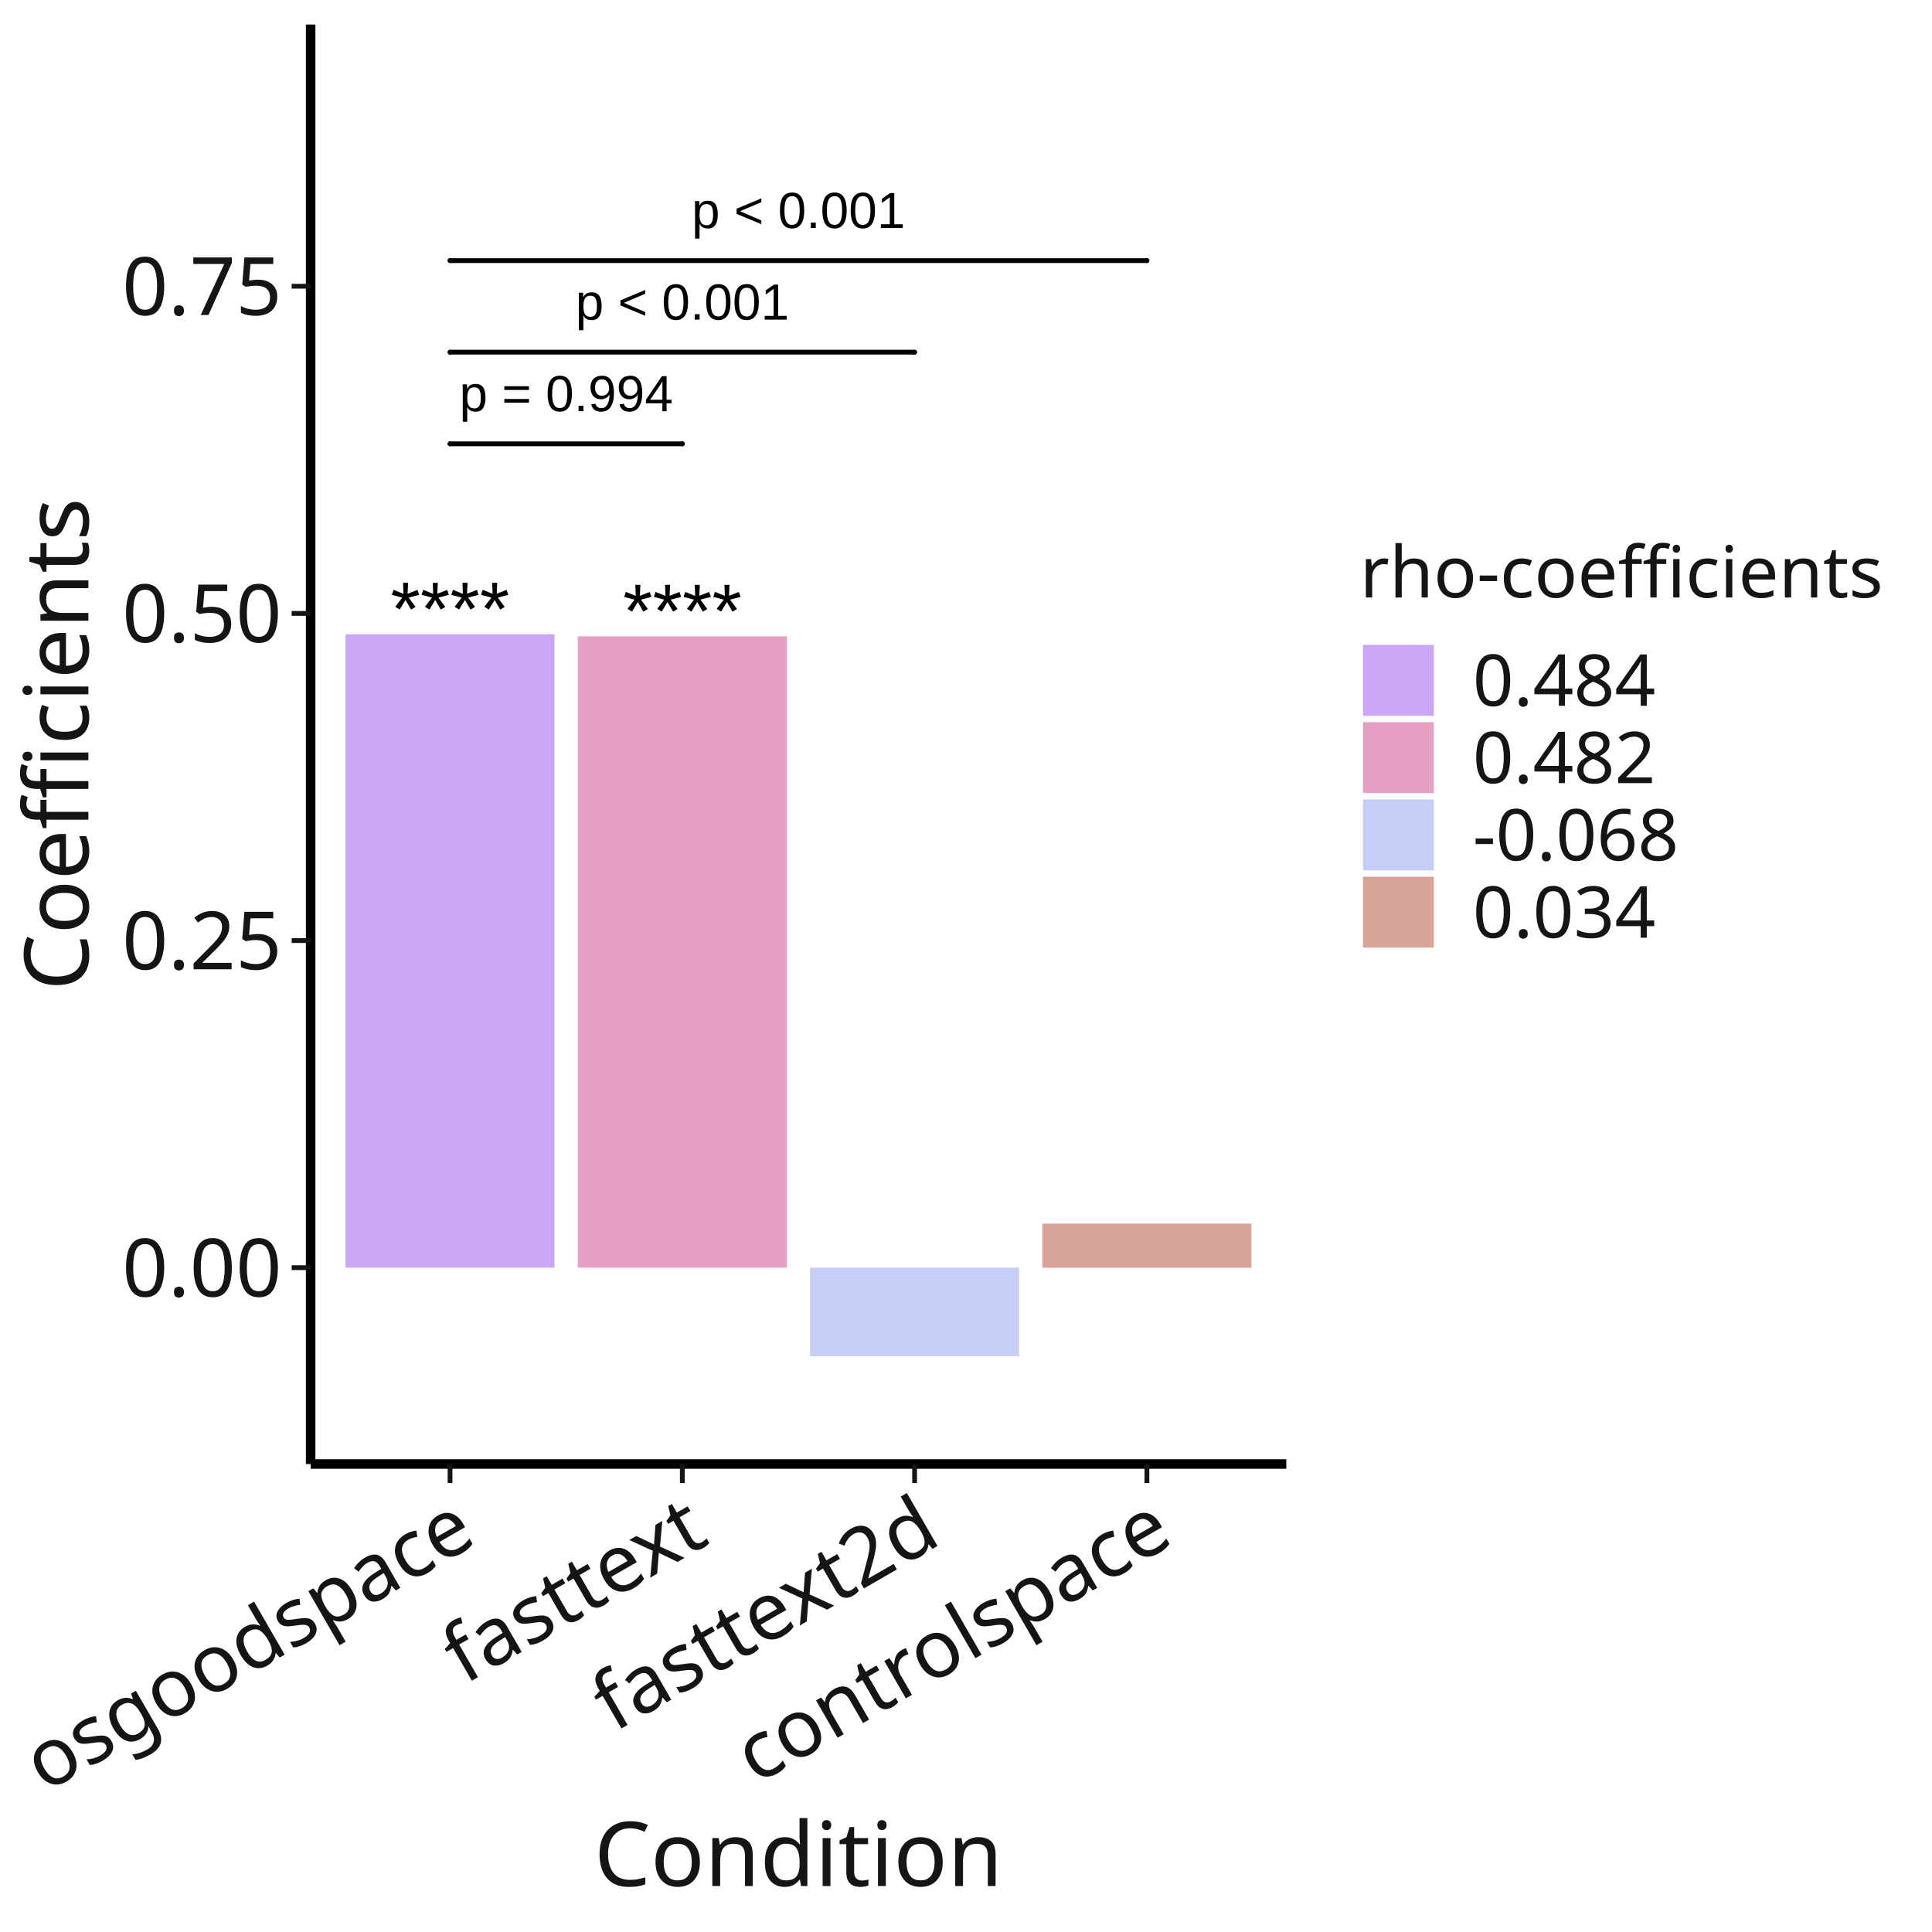
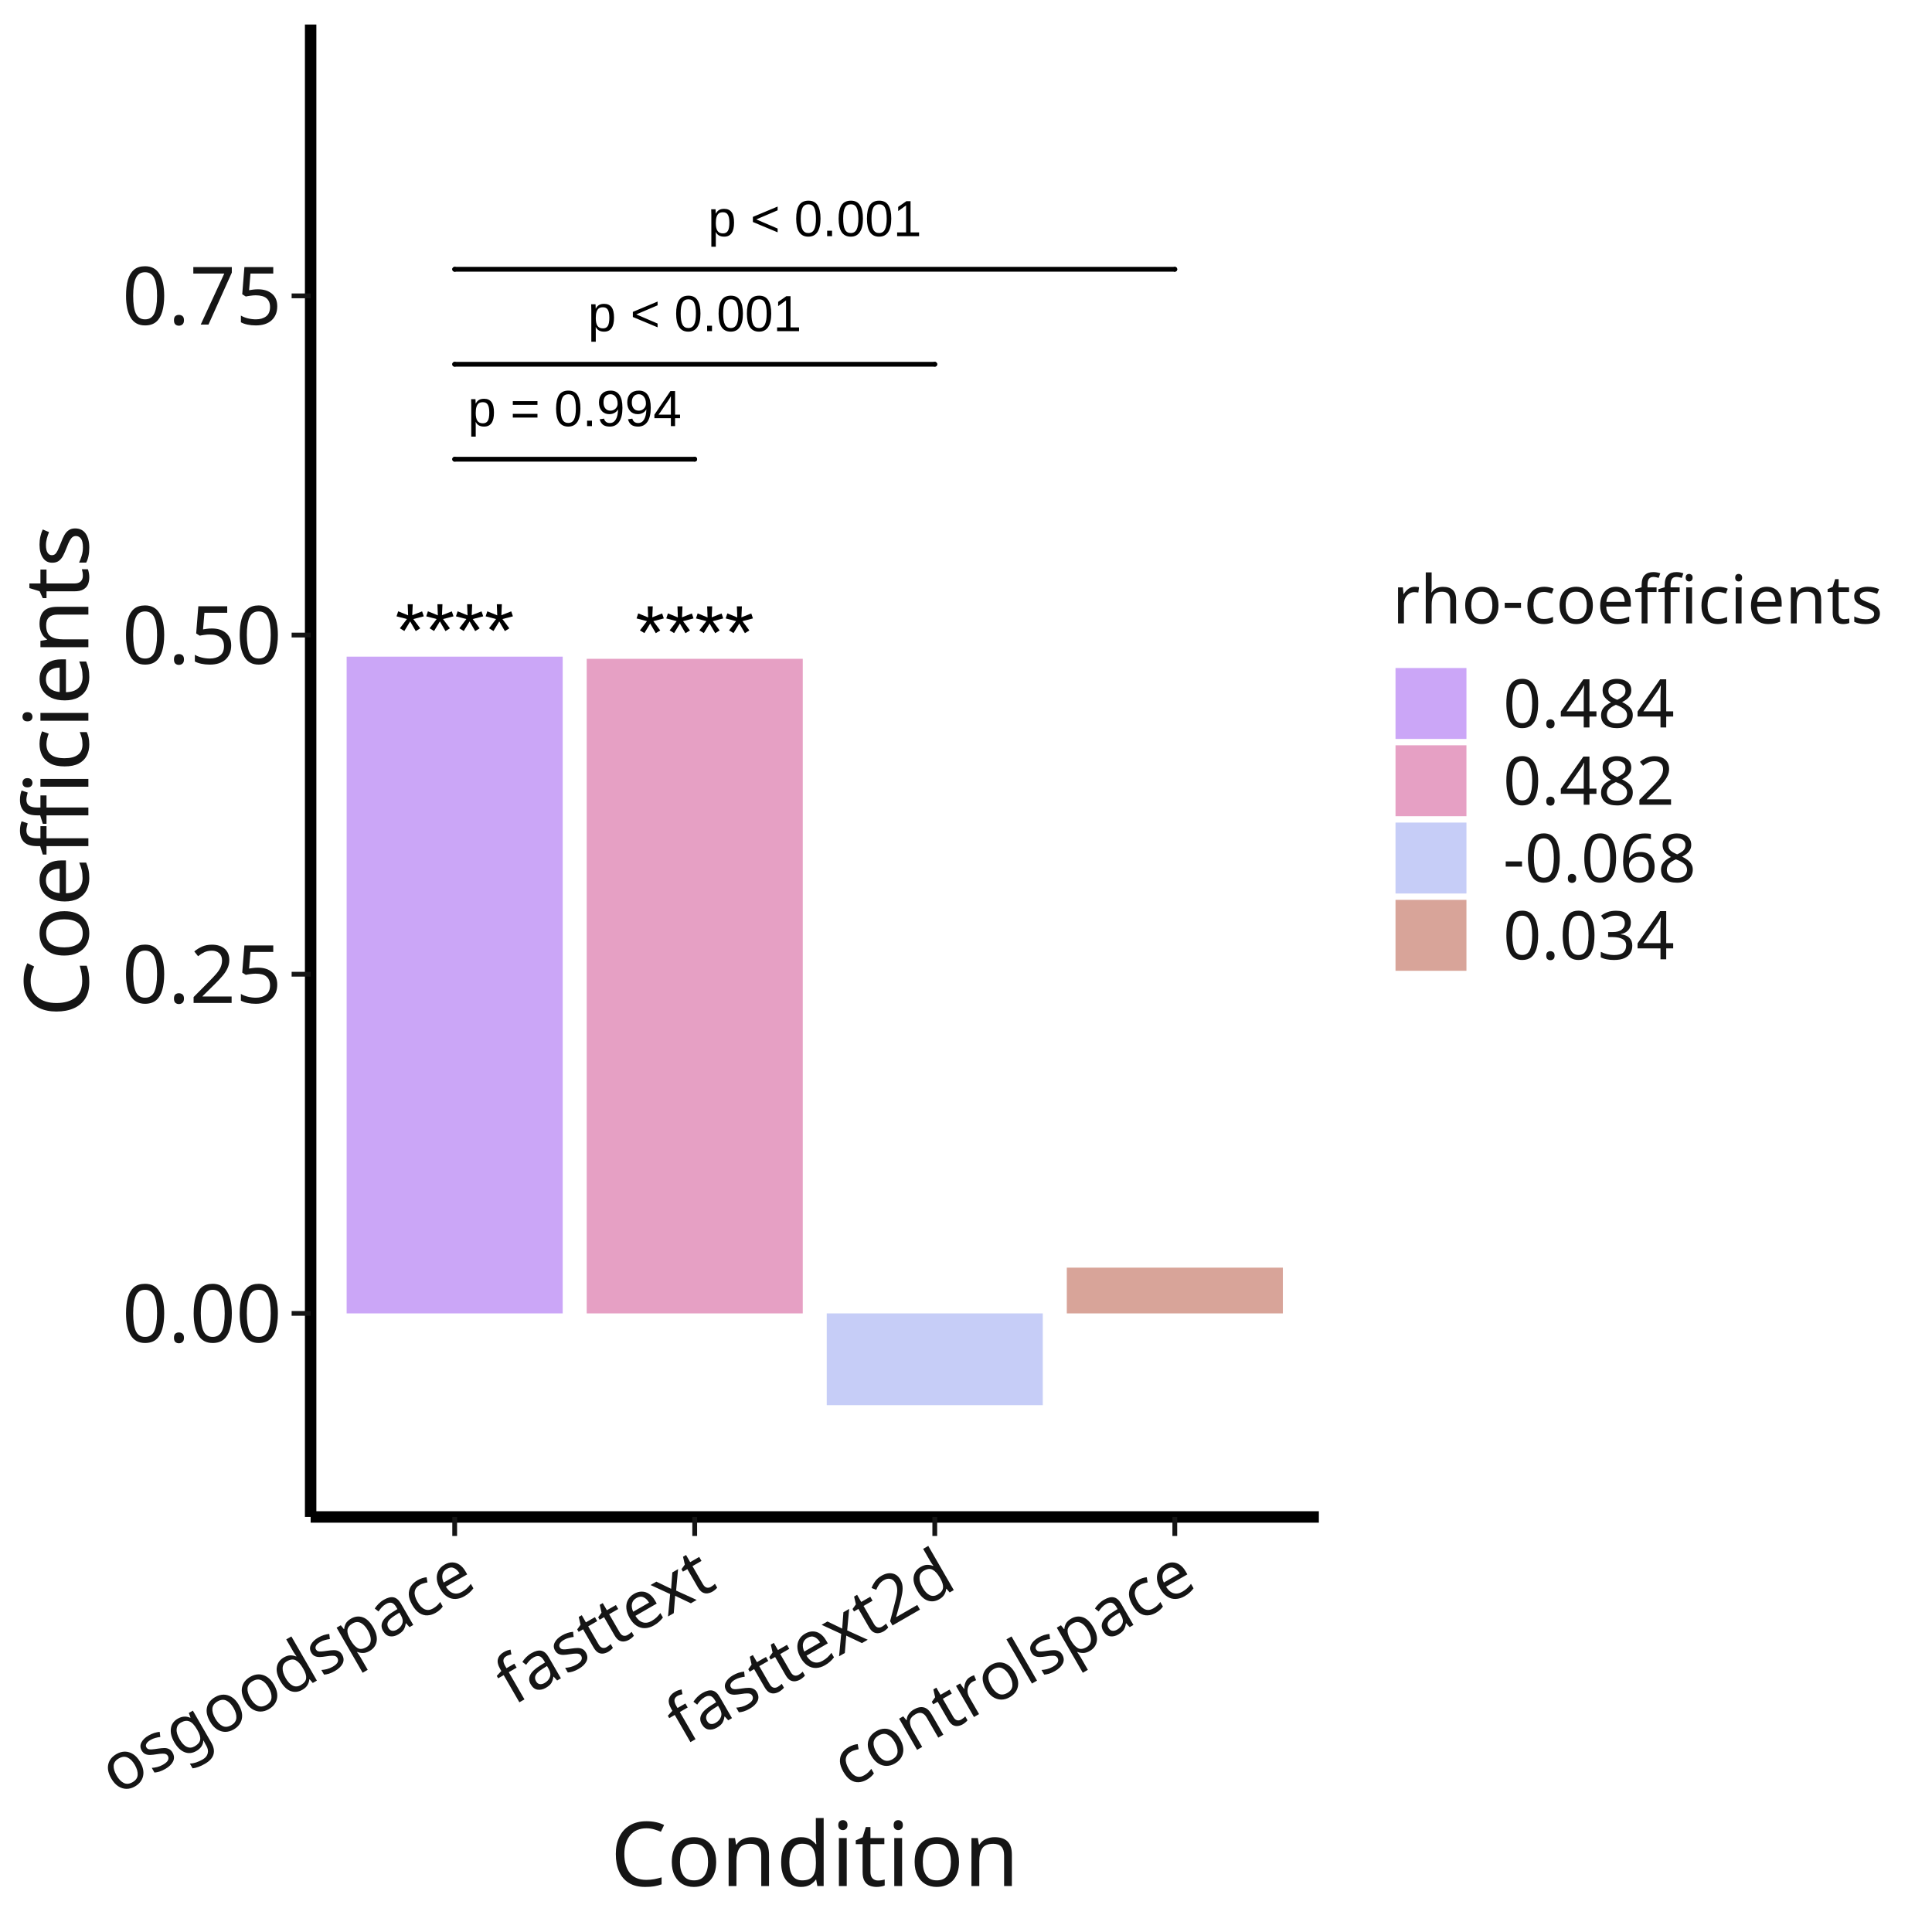
<svg xmlns="http://www.w3.org/2000/svg" class="svglite" width="432.00pt" height="432.00pt" viewBox="0 0 432.00 432.00">
  <defs>
    <style type="text/css">
    .svglite line, .svglite polyline, .svglite polygon, .svglite path, .svglite rect, .svglite circle {
      fill: none;
      stroke: #000000;
      stroke-linecap: round;
      stroke-linejoin: round;
      stroke-miterlimit: 10.00;
    }
    .svglite text {
      white-space: pre;
    }
  </style>
  </defs>
  <rect width="100%" height="100%" style="stroke: none; fill: #FFFFFF;" />
  <defs>
    <clipPath id="cpMC4wMHw0MzIuMDB8MC4wMHw0MzIuMDA=">
      <rect x="0.00" y="0.00" width="432.00" height="432.00" />
    </clipPath>
  </defs>
  <g clip-path="url(#cpMC4wMHw0MzIuMDB8MC4wMHw0MzIuMDA=)">
-     <rect x="-0" y="0" width="432.00" height="432.00" style="stroke-width: 1.07; stroke: #FFFFFF; fill: #FFFFFF;" />
+     <rect x="0.00" y="0" width="432.00" height="432.00" style="stroke-width: 1.07; stroke: #FFFFFF; fill: #FFFFFF;" />
  </g>
  <defs>
-     <clipPath id="cpNjkuNDZ8Mjg3LjYyfDUuNDh8MzI3LjM2">
-       <rect x="69.46" y="5.48" width="218.16" height="321.88" />
+     <clipPath id="cpNjkuNDZ8Mjk0LjkwfDUuNDh8MzM5LjE5">
+       <rect x="69.46" y="5.48" width="225.43" height="333.71" />
    </clipPath>
  </defs>
-   <g clip-path="url(#cpNjkuNDZ8Mjg3LjYyfDUuNDh8MzI3LjM2)">
-     <rect x="69.46" y="5.48" width="218.16" height="321.88" style="stroke-width: 1.07; stroke: none; fill: #FFFFFF;" />
-     <polyline points="69.46,320.04 287.62,320.04 " style="stroke-width: 0.53; stroke: #FFFFFF; stroke-linecap: butt;" />
-     <polyline points="69.46,246.89 287.62,246.89 " style="stroke-width: 0.53; stroke: #FFFFFF; stroke-linecap: butt;" />
-     <polyline points="69.46,173.73 287.62,173.73 " style="stroke-width: 0.53; stroke: #FFFFFF; stroke-linecap: butt;" />
-     <polyline points="69.46,100.58 287.62,100.58 " style="stroke-width: 0.53; stroke: #FFFFFF; stroke-linecap: butt;" />
-     <polyline points="69.46,27.43 287.62,27.43 " style="stroke-width: 0.53; stroke: #FFFFFF; stroke-linecap: butt;" />
-     <polyline points="69.46,283.46 287.62,283.46 " style="stroke-width: 1.07; stroke: #FFFFFF; stroke-linecap: butt;" />
-     <polyline points="69.46,210.31 287.62,210.31 " style="stroke-width: 1.07; stroke: #FFFFFF; stroke-linecap: butt;" />
-     <polyline points="69.46,137.16 287.62,137.16 " style="stroke-width: 1.07; stroke: #FFFFFF; stroke-linecap: butt;" />
-     <polyline points="69.46,64.00 287.62,64.00 " style="stroke-width: 1.07; stroke: #FFFFFF; stroke-linecap: butt;" />
-     <polyline points="100.63,327.36 100.63,5.48 " style="stroke-width: 1.07; stroke: #FFFFFF; stroke-linecap: butt;" />
-     <polyline points="152.57,327.36 152.57,5.48 " style="stroke-width: 1.07; stroke: #FFFFFF; stroke-linecap: butt;" />
-     <polyline points="204.51,327.36 204.51,5.48 " style="stroke-width: 1.07; stroke: #FFFFFF; stroke-linecap: butt;" />
-     <polyline points="256.45,327.36 256.45,5.48 " style="stroke-width: 1.07; stroke: #FFFFFF; stroke-linecap: butt;" />
-     <rect x="77.25" y="141.82" width="46.75" height="141.64" style="stroke-width: 1.07; stroke: none; stroke-linecap: butt; stroke-linejoin: miter; fill: #CBA6F7;" />
-     <rect x="129.20" y="142.28" width="46.75" height="141.18" style="stroke-width: 1.07; stroke: none; stroke-linecap: butt; stroke-linejoin: miter; fill: #E6A0C4;" />
-     <rect x="181.14" y="283.46" width="46.75" height="19.80" style="stroke-width: 1.07; stroke: none; stroke-linecap: butt; stroke-linejoin: miter; fill: #C6CDF7;" />
-     <rect x="233.08" y="273.60" width="46.75" height="9.87" style="stroke-width: 1.07; stroke: none; stroke-linecap: butt; stroke-linejoin: miter; fill: #D8A499;" />
-     <text x="100.63" y="142.06" text-anchor="middle" style="font-size: 17.07px; font-family: &quot;Liberation Sans&quot;;" textLength="37.61px" lengthAdjust="spacingAndGlyphs">****</text>
-     <text x="152.57" y="142.52" text-anchor="middle" style="font-size: 17.07px; font-family: &quot;Liberation Sans&quot;;" textLength="37.61px" lengthAdjust="spacingAndGlyphs">****</text>
-     <text x="126.60" y="91.95" text-anchor="middle" style="font-size: 11.38px; font-family: &quot;Liberation Sans&quot;;" textLength="48.51px" lengthAdjust="spacingAndGlyphs">p = 0.994</text>
-     <line x1="152.57" y1="99.24" x2="152.57" y2="99.24" style="stroke-width: 1.07;" />
-     <line x1="152.57" y1="99.24" x2="100.63" y2="99.24" style="stroke-width: 1.07;" />
-     <line x1="100.63" y1="99.24" x2="100.63" y2="99.24" style="stroke-width: 1.07;" />
-     <text x="152.57" y="71.47" text-anchor="middle" style="font-size: 11.38px; font-family: &quot;Liberation Sans&quot;;" textLength="48.51px" lengthAdjust="spacingAndGlyphs">p &lt; 0.001</text>
-     <line x1="204.51" y1="78.75" x2="204.51" y2="78.75" style="stroke-width: 1.07;" />
-     <line x1="204.51" y1="78.75" x2="100.63" y2="78.75" style="stroke-width: 1.07;" />
-     <line x1="100.63" y1="78.75" x2="100.63" y2="78.75" style="stroke-width: 1.07;" />
-     <text x="178.54" y="50.99" text-anchor="middle" style="font-size: 11.38px; font-family: &quot;Liberation Sans&quot;;" textLength="48.51px" lengthAdjust="spacingAndGlyphs">p &lt; 0.001</text>
-     <line x1="256.45" y1="58.27" x2="256.45" y2="58.27" style="stroke-width: 1.07;" />
-     <line x1="256.45" y1="58.27" x2="100.63" y2="58.27" style="stroke-width: 1.07;" />
-     <line x1="100.63" y1="58.27" x2="100.63" y2="58.27" style="stroke-width: 1.07;" />
+   <g clip-path="url(#cpNjkuNDZ8Mjk0LjkwfDUuNDh8MzM5LjE5)">
+     <rect x="69.46" y="5.48" width="225.43" height="333.71" style="stroke-width: 1.07; stroke: none; fill: #FFFFFF;" />
+     <polyline points="69.46,331.60 294.90,331.60 " style="stroke-width: 0.53; stroke: #FFFFFF; stroke-linecap: butt;" />
+     <polyline points="69.46,255.76 294.90,255.76 " style="stroke-width: 0.53; stroke: #FFFFFF; stroke-linecap: butt;" />
+     <polyline points="69.46,179.92 294.90,179.92 " style="stroke-width: 0.53; stroke: #FFFFFF; stroke-linecap: butt;" />
+     <polyline points="69.46,104.07 294.90,104.07 " style="stroke-width: 0.53; stroke: #FFFFFF; stroke-linecap: butt;" />
+     <polyline points="69.46,28.23 294.90,28.23 " style="stroke-width: 0.53; stroke: #FFFFFF; stroke-linecap: butt;" />
+     <polyline points="69.46,293.68 294.90,293.68 " style="stroke-width: 1.07; stroke: #FFFFFF; stroke-linecap: butt;" />
+     <polyline points="69.46,217.84 294.90,217.84 " style="stroke-width: 1.07; stroke: #FFFFFF; stroke-linecap: butt;" />
+     <polyline points="69.46,142.00 294.90,142.00 " style="stroke-width: 1.07; stroke: #FFFFFF; stroke-linecap: butt;" />
+     <polyline points="69.46,66.15 294.90,66.15 " style="stroke-width: 1.07; stroke: #FFFFFF; stroke-linecap: butt;" />
+     <polyline points="101.67,339.19 101.67,5.48 " style="stroke-width: 1.07; stroke: #FFFFFF; stroke-linecap: butt;" />
+     <polyline points="155.34,339.19 155.34,5.48 " style="stroke-width: 1.07; stroke: #FFFFFF; stroke-linecap: butt;" />
+     <polyline points="209.02,339.19 209.02,5.48 " style="stroke-width: 1.07; stroke: #FFFFFF; stroke-linecap: butt;" />
+     <polyline points="262.69,339.19 262.69,5.48 " style="stroke-width: 1.07; stroke: #FFFFFF; stroke-linecap: butt;" />
+     <rect x="77.51" y="146.83" width="48.31" height="146.85" style="stroke-width: 1.07; stroke: none; stroke-linecap: butt; stroke-linejoin: miter; fill: #CBA6F7;" />
+     <rect x="131.19" y="147.31" width="48.31" height="146.37" style="stroke-width: 1.07; stroke: none; stroke-linecap: butt; stroke-linejoin: miter; fill: #E6A0C4;" />
+     <rect x="184.86" y="293.68" width="48.31" height="20.52" style="stroke-width: 1.07; stroke: none; stroke-linecap: butt; stroke-linejoin: miter; fill: #C6CDF7;" />
+     <rect x="238.54" y="283.45" width="48.31" height="10.23" style="stroke-width: 1.07; stroke: none; stroke-linecap: butt; stroke-linejoin: miter; fill: #D8A499;" />
+     <text x="101.67" y="146.86" text-anchor="middle" style="font-size: 17.07px; font-family: &quot;Liberation Sans&quot;;" textLength="37.61px" lengthAdjust="spacingAndGlyphs">****</text>
+     <text x="155.34" y="147.33" text-anchor="middle" style="font-size: 17.07px; font-family: &quot;Liberation Sans&quot;;" textLength="37.61px" lengthAdjust="spacingAndGlyphs">****</text>
+     <text x="128.50" y="95.28" text-anchor="middle" style="font-size: 11.38px; font-family: &quot;Liberation Sans&quot;;" textLength="48.51px" lengthAdjust="spacingAndGlyphs">p = 0.994</text>
+     <line x1="155.34" y1="102.68" x2="155.34" y2="102.68" style="stroke-width: 1.07;" />
+     <line x1="155.34" y1="102.68" x2="101.67" y2="102.68" style="stroke-width: 1.07;" />
+     <line x1="101.67" y1="102.68" x2="101.67" y2="102.68" style="stroke-width: 1.07;" />
+     <text x="155.34" y="74.05" text-anchor="middle" style="font-size: 11.38px; font-family: &quot;Liberation Sans&quot;;" textLength="48.51px" lengthAdjust="spacingAndGlyphs">p &lt; 0.001</text>
+     <line x1="209.02" y1="81.45" x2="209.02" y2="81.45" style="stroke-width: 1.07;" />
+     <line x1="209.02" y1="81.45" x2="101.67" y2="81.45" style="stroke-width: 1.07;" />
+     <line x1="101.67" y1="81.45" x2="101.67" y2="81.45" style="stroke-width: 1.07;" />
+     <text x="182.18" y="52.81" text-anchor="middle" style="font-size: 11.38px; font-family: &quot;Liberation Sans&quot;;" textLength="48.51px" lengthAdjust="spacingAndGlyphs">p &lt; 0.001</text>
+     <line x1="262.69" y1="60.21" x2="262.69" y2="60.21" style="stroke-width: 1.07;" />
+     <line x1="262.69" y1="60.21" x2="101.67" y2="60.21" style="stroke-width: 1.07;" />
+     <line x1="101.67" y1="60.21" x2="101.67" y2="60.21" style="stroke-width: 1.07;" />
  </g>
  <g clip-path="url(#cpMC4wMHw0MzIuMDB8MC4wMHw0MzIuMDA=)">
-     <polyline points="69.46,327.36 69.46,5.48 " style="stroke-width: 2.13; stroke-linecap: butt;" />
-     <text x="63.02" y="289.89" text-anchor="end" style="font-size: 18.00px;fill: #151515; font-family: &quot;Noto Sans&quot;;" textLength="35.71px" lengthAdjust="spacingAndGlyphs">0.00</text>
-     <text x="63.02" y="216.74" text-anchor="end" style="font-size: 18.00px;fill: #151515; font-family: &quot;Noto Sans&quot;;" textLength="35.71px" lengthAdjust="spacingAndGlyphs">0.25</text>
-     <text x="63.02" y="143.58" text-anchor="end" style="font-size: 18.00px;fill: #151515; font-family: &quot;Noto Sans&quot;;" textLength="35.71px" lengthAdjust="spacingAndGlyphs">0.50</text>
-     <text x="63.02" y="70.43" text-anchor="end" style="font-size: 18.00px;fill: #151515; font-family: &quot;Noto Sans&quot;;" textLength="35.71px" lengthAdjust="spacingAndGlyphs">0.75</text>
-     <polyline points="65.21,283.46 69.46,283.46 " style="stroke-width: 1.07; stroke: #151515; stroke-linecap: butt;" />
-     <polyline points="65.21,210.31 69.46,210.31 " style="stroke-width: 1.07; stroke: #151515; stroke-linecap: butt;" />
-     <polyline points="65.21,137.16 69.46,137.16 " style="stroke-width: 1.07; stroke: #151515; stroke-linecap: butt;" />
-     <polyline points="65.21,64.00 69.46,64.00 " style="stroke-width: 1.07; stroke: #151515; stroke-linecap: butt;" />
-     <polyline points="69.46,327.36 287.62,327.36 " style="stroke-width: 2.13; stroke-linecap: butt;" />
-     <polyline points="100.63,331.61 100.63,327.36 " style="stroke-width: 1.07; stroke: #151515; stroke-linecap: butt;" />
-     <polyline points="152.57,331.61 152.57,327.36 " style="stroke-width: 1.07; stroke: #151515; stroke-linecap: butt;" />
-     <polyline points="204.51,331.61 204.51,327.36 " style="stroke-width: 1.07; stroke: #151515; stroke-linecap: butt;" />
-     <polyline points="256.45,331.61 256.45,327.36 " style="stroke-width: 1.07; stroke: #151515; stroke-linecap: butt;" />
-     <text transform="translate(107.05,344.93) rotate(-30)" text-anchor="end" style="font-size: 18.00px;fill: #151515; font-family: &quot;Noto Sans&quot;;" textLength="112.05px" lengthAdjust="spacingAndGlyphs">osgoodspace</text>
-     <text transform="translate(158.99,344.93) rotate(-30)" text-anchor="end" style="font-size: 18.00px;fill: #151515; font-family: &quot;Noto Sans&quot;;" textLength="64.10px" lengthAdjust="spacingAndGlyphs">fasttext</text>
-     <text transform="translate(210.94,344.93) rotate(-30)" text-anchor="end" style="font-size: 18.00px;fill: #151515; font-family: &quot;Noto Sans&quot;;" textLength="85.47px" lengthAdjust="spacingAndGlyphs">fasttext2d</text>
-     <text transform="translate(262.88,344.93) rotate(-30)" text-anchor="end" style="font-size: 18.00px;fill: #151515; font-family: &quot;Noto Sans&quot;;" textLength="108.73px" lengthAdjust="spacingAndGlyphs">controlspace</text>
-     <text x="178.54" y="421.72" text-anchor="middle" style="font-size: 20.00px;fill: #151515; font-family: &quot;Noto Sans&quot;;" textLength="91.42px" lengthAdjust="spacingAndGlyphs">Condition</text>
-     <text transform="translate(19.76,166.42) rotate(-90)" text-anchor="middle" style="font-size: 20.00px;fill: #151515; font-family: &quot;Noto Sans&quot;;" textLength="110.17px" lengthAdjust="spacingAndGlyphs">Coefficients</text>
-     <text x="304.06" y="133.59" style="font-size: 16.00px;fill: #151515; font-family: &quot;Noto Sans&quot;;" textLength="116.99px" lengthAdjust="spacingAndGlyphs">rho-coefficients</text>
-     <rect x="304.76" y="144.19" width="15.86" height="15.86" style="stroke-width: 1.07; stroke: none; stroke-linecap: butt; stroke-linejoin: miter; fill: #CBA6F7;" />
-     <rect x="304.76" y="161.47" width="15.86" height="15.86" style="stroke-width: 1.07; stroke: none; stroke-linecap: butt; stroke-linejoin: miter; fill: #E6A0C4;" />
-     <rect x="304.76" y="178.75" width="15.86" height="15.86" style="stroke-width: 1.07; stroke: none; stroke-linecap: butt; stroke-linejoin: miter; fill: #C6CDF7;" />
-     <rect x="304.76" y="196.03" width="15.86" height="15.86" style="stroke-width: 1.07; stroke: none; stroke-linecap: butt; stroke-linejoin: miter; fill: #D8A499;" />
-     <text x="329.31" y="157.83" style="font-size: 16.00px;fill: #151515; font-family: &quot;Noto Sans&quot;;" textLength="40.90px" lengthAdjust="spacingAndGlyphs">0.484</text>
-     <text x="329.31" y="175.11" style="font-size: 16.00px;fill: #151515; font-family: &quot;Noto Sans&quot;;" textLength="40.90px" lengthAdjust="spacingAndGlyphs">0.482</text>
-     <text x="329.31" y="192.39" style="font-size: 16.00px;fill: #151515; font-family: &quot;Noto Sans&quot;;" textLength="46.05px" lengthAdjust="spacingAndGlyphs">-0.068</text>
-     <text x="329.31" y="209.67" style="font-size: 16.00px;fill: #151515; font-family: &quot;Noto Sans&quot;;" textLength="40.90px" lengthAdjust="spacingAndGlyphs">0.034</text>
+     <polyline points="69.46,339.19 69.46,5.48 " style="stroke-width: 2.56; stroke-linecap: butt;" />
+     <text x="63.02" y="300.11" text-anchor="end" style="font-size: 18.00px;fill: #151515; font-family: &quot;Noto Sans&quot;;" textLength="35.71px" lengthAdjust="spacingAndGlyphs">0.00</text>
+     <text x="63.02" y="224.26" text-anchor="end" style="font-size: 18.00px;fill: #151515; font-family: &quot;Noto Sans&quot;;" textLength="35.71px" lengthAdjust="spacingAndGlyphs">0.25</text>
+     <text x="63.02" y="148.42" text-anchor="end" style="font-size: 18.00px;fill: #151515; font-family: &quot;Noto Sans&quot;;" textLength="35.71px" lengthAdjust="spacingAndGlyphs">0.50</text>
+     <text x="63.02" y="72.58" text-anchor="end" style="font-size: 18.00px;fill: #151515; font-family: &quot;Noto Sans&quot;;" textLength="35.71px" lengthAdjust="spacingAndGlyphs">0.75</text>
+     <polyline points="65.21,293.68 69.46,293.68 " style="stroke-width: 1.07; stroke: #151515; stroke-linecap: butt;" />
+     <polyline points="65.21,217.84 69.46,217.84 " style="stroke-width: 1.07; stroke: #151515; stroke-linecap: butt;" />
+     <polyline points="65.21,142.00 69.46,142.00 " style="stroke-width: 1.07; stroke: #151515; stroke-linecap: butt;" />
+     <polyline points="65.21,66.15 69.46,66.15 " style="stroke-width: 1.07; stroke: #151515; stroke-linecap: butt;" />
+     <polyline points="69.46,339.19 294.90,339.19 " style="stroke-width: 2.56; stroke-linecap: butt;" />
+     <polyline points="101.67,343.44 101.67,339.19 " style="stroke-width: 1.07; stroke: #151515; stroke-linecap: butt;" />
+     <polyline points="155.34,343.44 155.34,339.19 " style="stroke-width: 1.07; stroke: #151515; stroke-linecap: butt;" />
+     <polyline points="209.02,343.44 209.02,339.19 " style="stroke-width: 1.07; stroke: #151515; stroke-linecap: butt;" />
+     <polyline points="262.69,343.44 262.69,339.19 " style="stroke-width: 1.07; stroke: #151515; stroke-linecap: butt;" />
+     <text transform="translate(107.02,354.91) rotate(-30)" text-anchor="end" style="font-size: 15.00px;fill: #151515; font-family: &quot;Noto Sans&quot;;" textLength="93.33px" lengthAdjust="spacingAndGlyphs">osgoodspace</text>
+     <text transform="translate(160.70,354.91) rotate(-30)" text-anchor="end" style="font-size: 15.00px;fill: #151515; font-family: &quot;Noto Sans&quot;;" textLength="53.40px" lengthAdjust="spacingAndGlyphs">fasttext</text>
+     <text transform="translate(214.37,354.91) rotate(-30)" text-anchor="end" style="font-size: 15.00px;fill: #151515; font-family: &quot;Noto Sans&quot;;" textLength="71.21px" lengthAdjust="spacingAndGlyphs">fasttext2d</text>
+     <text transform="translate(268.05,354.91) rotate(-30)" text-anchor="end" style="font-size: 15.00px;fill: #151515; font-family: &quot;Noto Sans&quot;;" textLength="90.58px" lengthAdjust="spacingAndGlyphs">controlspace</text>
+     <text x="182.18" y="421.72" text-anchor="middle" style="font-size: 20.00px;fill: #151515; font-family: &quot;Noto Sans&quot;;" textLength="91.42px" lengthAdjust="spacingAndGlyphs">Condition</text>
+     <text transform="translate(19.76,172.33) rotate(-90)" text-anchor="middle" style="font-size: 20.00px;fill: #151515; font-family: &quot;Noto Sans&quot;;" textLength="110.17px" lengthAdjust="spacingAndGlyphs">Coefficients</text>
+     <text x="311.33" y="139.39" style="font-size: 15.00px;fill: #151515; font-family: &quot;Noto Sans&quot;;" textLength="109.71px" lengthAdjust="spacingAndGlyphs">rho-coefficients</text>
+     <rect x="312.04" y="149.37" width="15.86" height="15.86" style="stroke-width: 1.07; stroke: none; stroke-linecap: butt; stroke-linejoin: miter; fill: #CBA6F7;" />
+     <rect x="312.04" y="166.65" width="15.86" height="15.86" style="stroke-width: 1.07; stroke: none; stroke-linecap: butt; stroke-linejoin: miter; fill: #E6A0C4;" />
+     <rect x="312.04" y="183.93" width="15.86" height="15.86" style="stroke-width: 1.07; stroke: none; stroke-linecap: butt; stroke-linejoin: miter; fill: #C6CDF7;" />
+     <rect x="312.04" y="201.21" width="15.86" height="15.86" style="stroke-width: 1.07; stroke: none; stroke-linecap: butt; stroke-linejoin: miter; fill: #D8A499;" />
+     <text x="336.09" y="162.66" style="font-size: 15.00px;fill: #151515; font-family: &quot;Noto Sans&quot;;" textLength="38.35px" lengthAdjust="spacingAndGlyphs">0.484</text>
+     <text x="336.09" y="179.94" style="font-size: 15.00px;fill: #151515; font-family: &quot;Noto Sans&quot;;" textLength="38.35px" lengthAdjust="spacingAndGlyphs">0.482</text>
+     <text x="336.09" y="197.22" style="font-size: 15.00px;fill: #151515; font-family: &quot;Noto Sans&quot;;" textLength="43.18px" lengthAdjust="spacingAndGlyphs">-0.068</text>
+     <text x="336.09" y="214.50" style="font-size: 15.00px;fill: #151515; font-family: &quot;Noto Sans&quot;;" textLength="38.35px" lengthAdjust="spacingAndGlyphs">0.034</text>
  </g>
</svg>
